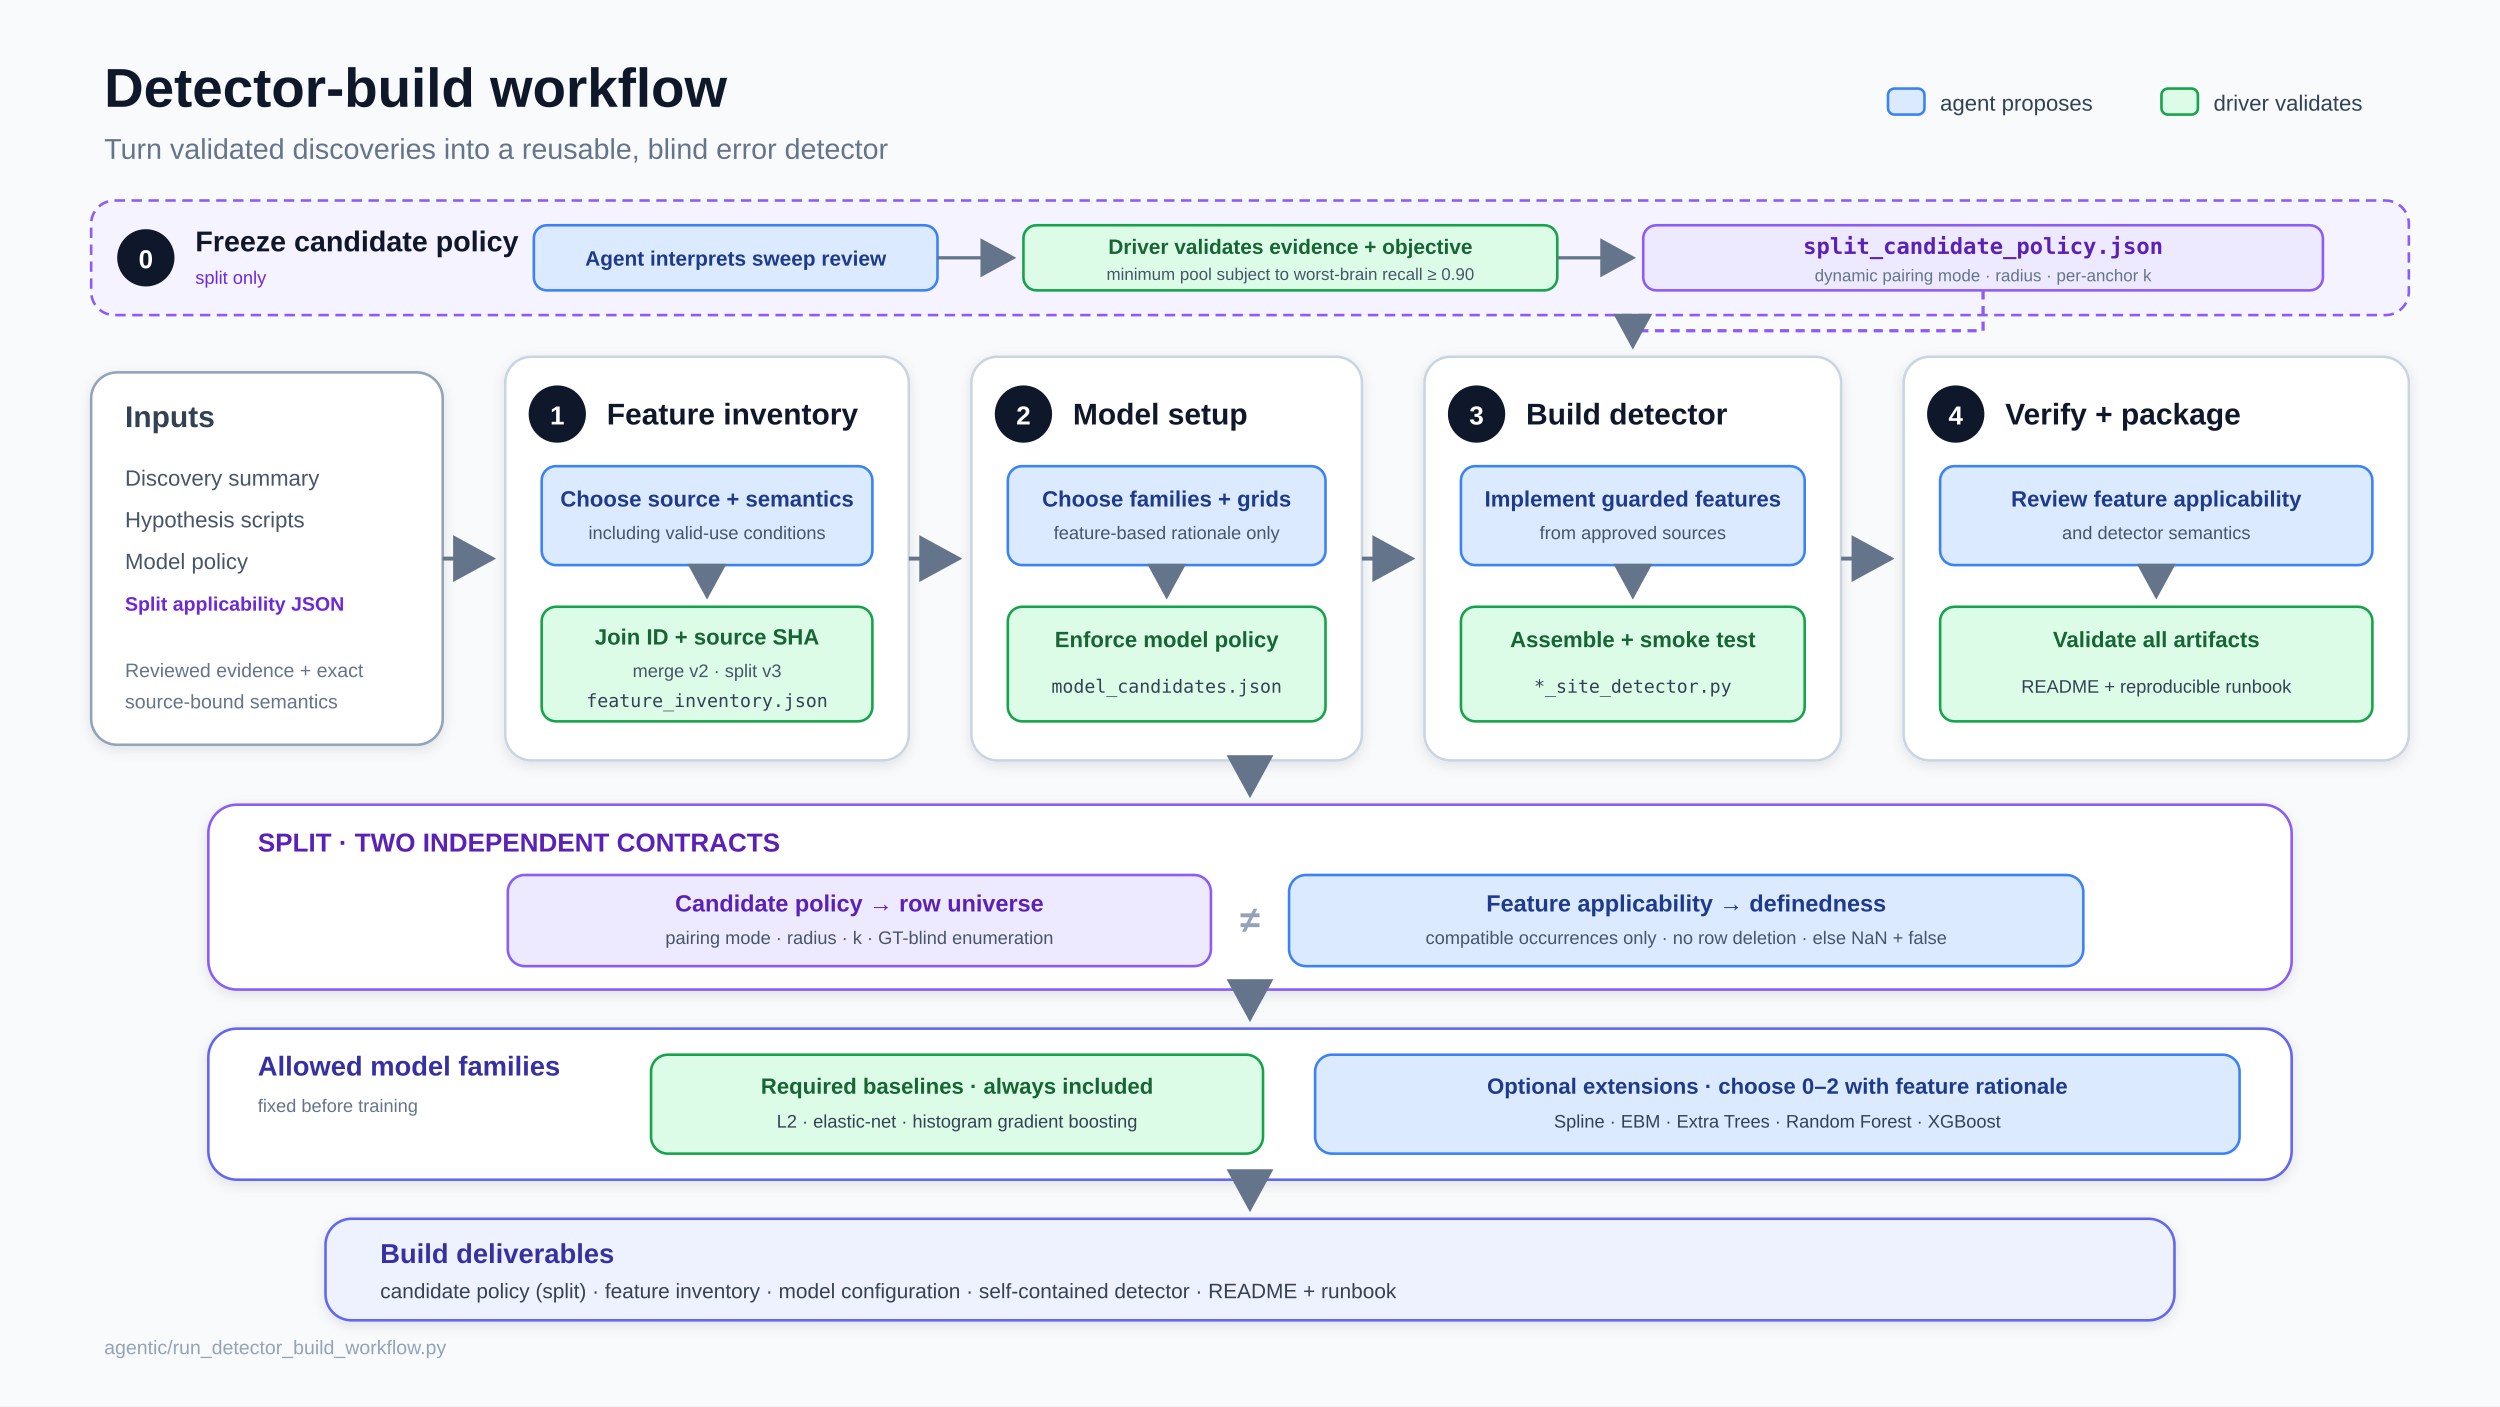
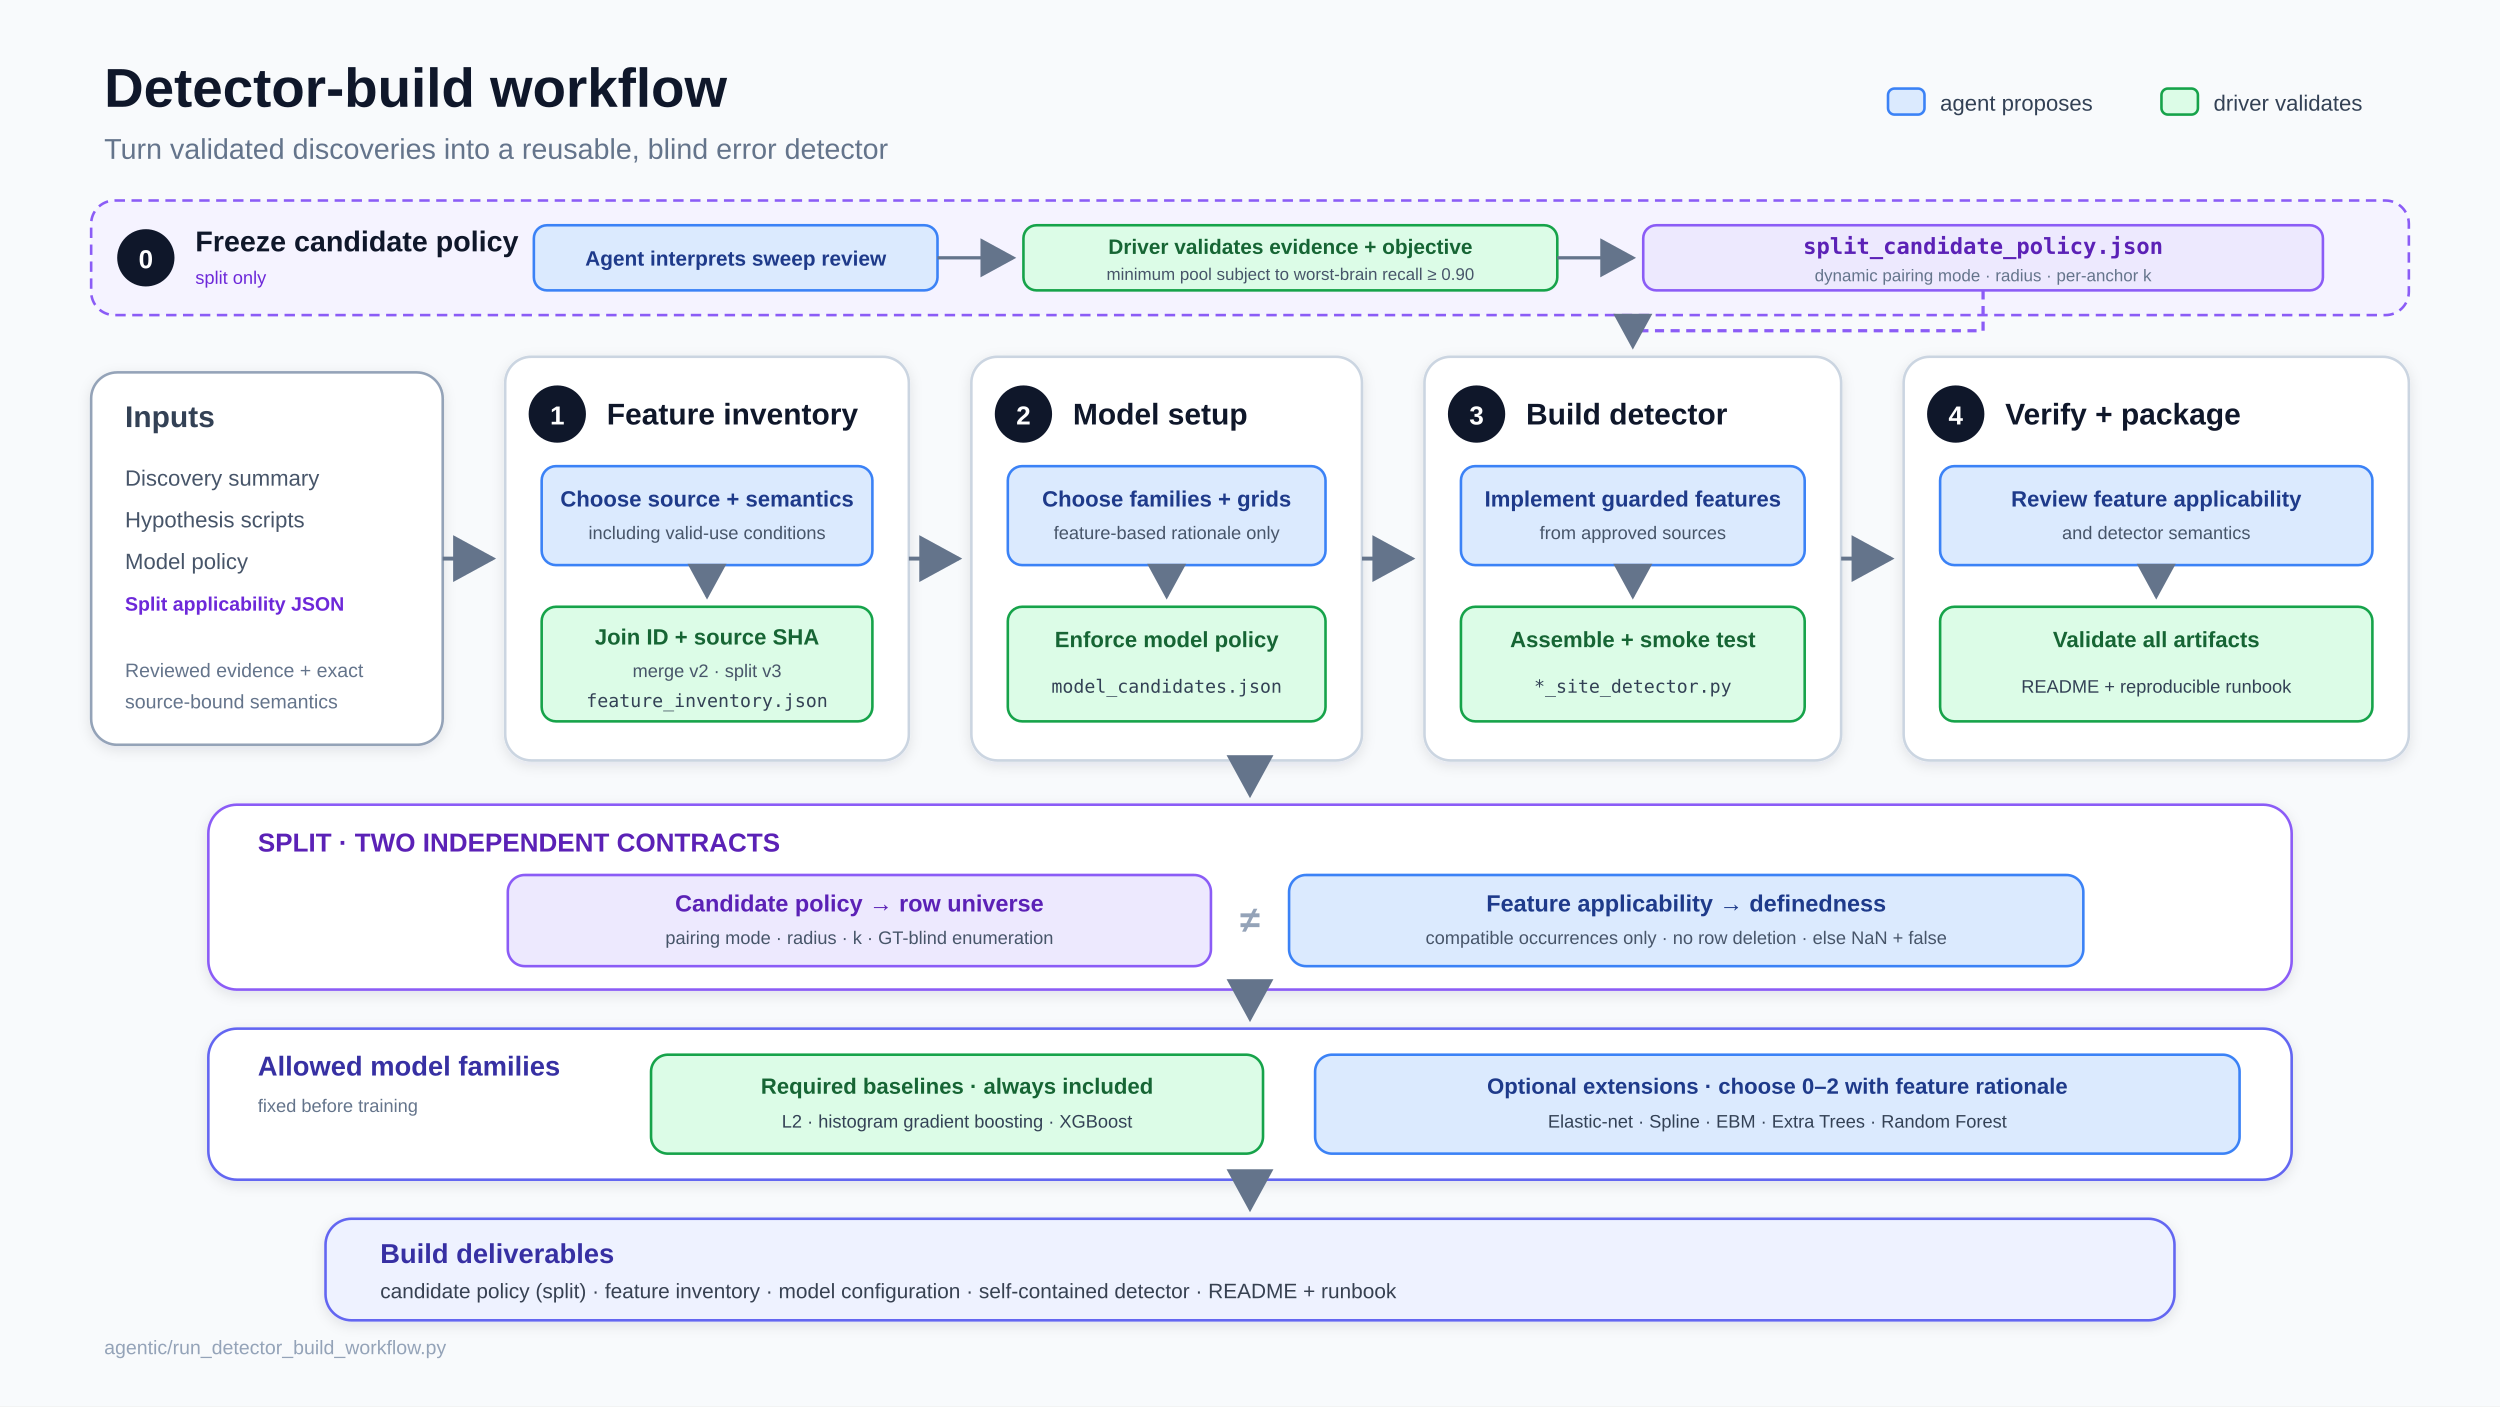
<svg xmlns="http://www.w3.org/2000/svg" width="1920" height="1080" viewBox="0 0 1920 1080" font-family="'Helvetica Neue',Arial,sans-serif">
  <defs>
    <marker id="arrow" markerWidth="12" markerHeight="12" refX="10" refY="6" orient="auto">
      <path d="M0,0 L11,6 L0,12 z" fill="#64748b" />
    </marker>
    <filter id="shadow" x="-10%" y="-10%" width="120%" height="130%">
      <feDropShadow dx="0" dy="3" stdDeviation="5" flood-color="#0f172a" flood-opacity="0.10" />
    </filter>
  </defs>
  <rect width="1920" height="1080" fill="#f8fafc" />
  <text x="80" y="82" font-size="42" font-weight="700" fill="#0f172a">Detector-build workflow</text>
  <text x="80" y="122" font-size="22" fill="#64748b">Turn validated discoveries into a reusable, blind error detector</text>
  <rect x="1450" y="68" width="28" height="20" rx="5" fill="#dbeafe" stroke="#3b82f6" stroke-width="2" />
  <text x="1490" y="85" font-size="17" fill="#334155">agent proposes</text>
  <rect x="1660" y="68" width="28" height="20" rx="5" fill="#dcfce7" stroke="#16a34a" stroke-width="2" />
  <text x="1700" y="85" font-size="17" fill="#334155">driver validates</text>
  <rect x="70" y="154" width="1780" height="88" rx="18" fill="#f5f3ff" stroke="#8b5cf6" stroke-width="2" stroke-dasharray="8 5" />
  <circle cx="112" cy="198" r="22" fill="#0f172a" />
  <text x="112" y="206" font-size="20" font-weight="700" text-anchor="middle" fill="#ffffff">0</text>
  <text x="150" y="193" font-size="22" font-weight="700" fill="#0f172a">Freeze candidate policy</text>
  <text x="150" y="218" font-size="14" fill="#6d28d9">split only</text>
  <rect x="410" y="173" width="310" height="50" rx="10" fill="#dbeafe" stroke="#3b82f6" stroke-width="2" />
  <text x="565" y="204" font-size="16" font-weight="600" text-anchor="middle" fill="#1e3a8a">Agent interprets sweep review</text>
  <line x1="720" y1="198" x2="778" y2="198" stroke="#64748b" stroke-width="2.5" marker-end="url(#arrow)" />
  <rect x="786" y="173" width="410" height="50" rx="10" fill="#dcfce7" stroke="#16a34a" stroke-width="2" />
  <text x="991" y="195" font-size="16" font-weight="600" text-anchor="middle" fill="#166534">Driver validates evidence + objective</text>
  <text x="991" y="215" font-size="13" text-anchor="middle" fill="#475569">minimum pool subject to worst-brain recall ≥ 0.90</text>
  <line x1="1196" y1="198" x2="1254" y2="198" stroke="#64748b" stroke-width="2.5" marker-end="url(#arrow)" />
  <rect x="1262" y="173" width="522" height="50" rx="10" fill="#ede9fe" stroke="#8b5cf6" stroke-width="2" />
  <text x="1523" y="195" font-size="17" font-family="monospace" font-weight="700" text-anchor="middle" fill="#5b21b6">split_candidate_policy.json</text>
  <text x="1523" y="216" font-size="13" text-anchor="middle" fill="#64748b">dynamic pairing mode · radius · per-anchor k</text>
  <path d="M1523 223 V254 H1254 V266" fill="none" stroke="#8b5cf6" stroke-width="2.5" stroke-dasharray="7 5" marker-end="url(#arrow)" />
  <rect x="70" y="286" width="270" height="286" rx="20" fill="#ffffff" stroke="#94a3b8" stroke-width="2" filter="url(#shadow)" />
  <text x="96" y="328" font-size="23" font-weight="700" fill="#334155">Inputs</text>
  <text x="96" y="373" font-size="17" fill="#475569">Discovery summary</text>
  <text x="96" y="405" font-size="17" fill="#475569">Hypothesis scripts</text>
  <text x="96" y="437" font-size="17" fill="#475569">Model policy</text>
  <text x="96" y="469" font-size="15" font-weight="600" fill="#6d28d9">Split applicability JSON</text>
  <text x="96" y="520" font-size="15" fill="#64748b">Reviewed evidence + exact</text>
  <text x="96" y="544" font-size="15" fill="#64748b">source-bound semantics</text>
  <line x1="340" y1="429" x2="378" y2="429" stroke="#64748b" stroke-width="3" marker-end="url(#arrow)" />
  <rect x="388" y="274" width="310" height="310" rx="20" fill="#ffffff" stroke="#cbd5e1" stroke-width="2" filter="url(#shadow)" />
  <circle cx="428" cy="318" r="22" fill="#0f172a" />
  <text x="428" y="326" font-size="20" font-weight="700" text-anchor="middle" fill="#ffffff">1</text>
  <text x="466" y="326" font-size="23" font-weight="700" fill="#0f172a">Feature inventory</text>
  <rect x="416" y="358" width="254" height="76" rx="11" fill="#dbeafe" stroke="#3b82f6" stroke-width="2" />
  <text x="543" y="389" font-size="17" font-weight="600" text-anchor="middle" fill="#1e3a8a">Choose source + semantics</text>
  <text x="543" y="414" font-size="14" text-anchor="middle" fill="#475569">including valid-use conditions</text>
  <line x1="543" y1="434" x2="543" y2="458" stroke="#64748b" stroke-width="2.5" marker-end="url(#arrow)" />
  <rect x="416" y="466" width="254" height="88" rx="11" fill="#dcfce7" stroke="#16a34a" stroke-width="2" />
  <text x="543" y="495" font-size="17" font-weight="600" text-anchor="middle" fill="#166534">Join ID + source SHA</text>
  <text x="543" y="520" font-size="14" text-anchor="middle" fill="#475569">merge v2 · split v3</text>
  <text x="543" y="543" font-size="14" font-family="monospace" text-anchor="middle" fill="#334155">feature_inventory.json</text>
  <line x1="698" y1="429" x2="736" y2="429" stroke="#64748b" stroke-width="3" marker-end="url(#arrow)" />
  <rect x="746" y="274" width="300" height="310" rx="20" fill="#ffffff" stroke="#cbd5e1" stroke-width="2" filter="url(#shadow)" />
  <circle cx="786" cy="318" r="22" fill="#0f172a" />
  <text x="786" y="326" font-size="20" font-weight="700" text-anchor="middle" fill="#ffffff">2</text>
  <text x="824" y="326" font-size="23" font-weight="700" fill="#0f172a">Model setup</text>
  <rect x="774" y="358" width="244" height="76" rx="11" fill="#dbeafe" stroke="#3b82f6" stroke-width="2" />
  <text x="896" y="389" font-size="17" font-weight="600" text-anchor="middle" fill="#1e3a8a">Choose families + grids</text>
  <text x="896" y="414" font-size="14" text-anchor="middle" fill="#475569">feature-based rationale only</text>
  <line x1="896" y1="434" x2="896" y2="458" stroke="#64748b" stroke-width="2.5" marker-end="url(#arrow)" />
  <rect x="774" y="466" width="244" height="88" rx="11" fill="#dcfce7" stroke="#16a34a" stroke-width="2" />
  <text x="896" y="497" font-size="17" font-weight="600" text-anchor="middle" fill="#166534">Enforce model policy</text>
  <text x="896" y="532" font-size="14" font-family="monospace" text-anchor="middle" fill="#334155">model_candidates.json</text>
  <line x1="1046" y1="429" x2="1084" y2="429" stroke="#64748b" stroke-width="3" marker-end="url(#arrow)" />
  <rect x="1094" y="274" width="320" height="310" rx="20" fill="#ffffff" stroke="#cbd5e1" stroke-width="2" filter="url(#shadow)" />
  <circle cx="1134" cy="318" r="22" fill="#0f172a" />
  <text x="1134" y="326" font-size="20" font-weight="700" text-anchor="middle" fill="#ffffff">3</text>
  <text x="1172" y="326" font-size="23" font-weight="700" fill="#0f172a">Build detector</text>
  <rect x="1122" y="358" width="264" height="76" rx="11" fill="#dbeafe" stroke="#3b82f6" stroke-width="2" />
  <text x="1254" y="389" font-size="17" font-weight="600" text-anchor="middle" fill="#1e3a8a">Implement guarded features</text>
  <text x="1254" y="414" font-size="14" text-anchor="middle" fill="#475569">from approved sources</text>
  <line x1="1254" y1="434" x2="1254" y2="458" stroke="#64748b" stroke-width="2.5" marker-end="url(#arrow)" />
  <rect x="1122" y="466" width="264" height="88" rx="11" fill="#dcfce7" stroke="#16a34a" stroke-width="2" />
  <text x="1254" y="497" font-size="17" font-weight="600" text-anchor="middle" fill="#166534">Assemble + smoke test</text>
  <text x="1254" y="532" font-size="14" font-family="monospace" text-anchor="middle" fill="#334155">*_site_detector.py</text>
  <line x1="1414" y1="429" x2="1452" y2="429" stroke="#64748b" stroke-width="3" marker-end="url(#arrow)" />
  <rect x="1462" y="274" width="388" height="310" rx="20" fill="#ffffff" stroke="#cbd5e1" stroke-width="2" filter="url(#shadow)" />
  <circle cx="1502" cy="318" r="22" fill="#0f172a" />
  <text x="1502" y="326" font-size="20" font-weight="700" text-anchor="middle" fill="#ffffff">4</text>
  <text x="1540" y="326" font-size="23" font-weight="700" fill="#0f172a">Verify + package</text>
  <rect x="1490" y="358" width="332" height="76" rx="11" fill="#dbeafe" stroke="#3b82f6" stroke-width="2" />
  <text x="1656" y="389" font-size="17" font-weight="600" text-anchor="middle" fill="#1e3a8a">Review feature applicability</text>
  <text x="1656" y="414" font-size="14" text-anchor="middle" fill="#475569">and detector semantics</text>
  <line x1="1656" y1="434" x2="1656" y2="458" stroke="#64748b" stroke-width="2.5" marker-end="url(#arrow)" />
  <rect x="1490" y="466" width="332" height="88" rx="11" fill="#dcfce7" stroke="#16a34a" stroke-width="2" />
  <text x="1656" y="497" font-size="17" font-weight="600" text-anchor="middle" fill="#166534">Validate all artifacts</text>
  <text x="1656" y="532" font-size="14" text-anchor="middle" fill="#334155">README + reproducible runbook</text>
  <line x1="960" y1="584" x2="960" y2="610" stroke="#64748b" stroke-width="3" stroke-dasharray="8 6" marker-end="url(#arrow)" />
  <rect x="160" y="618" width="1600" height="142" rx="22" fill="#ffffff" stroke="#8b5cf6" stroke-width="2" filter="url(#shadow)" />
  <text x="198" y="654" font-size="20" font-weight="700" fill="#5b21b6">SPLIT · TWO INDEPENDENT CONTRACTS</text>
  <rect x="390" y="672" width="540" height="70" rx="13" fill="#ede9fe" stroke="#8b5cf6" stroke-width="2" />
  <text x="660" y="700" font-size="18" font-weight="700" text-anchor="middle" fill="#5b21b6">Candidate policy → row universe</text>
  <text x="660" y="725" font-size="14" text-anchor="middle" fill="#475569">pairing mode · radius · k · GT-blind enumeration</text>
  <text x="960" y="716" font-size="28" font-weight="700" text-anchor="middle" fill="#94a3b8">≠</text>
  <rect x="990" y="672" width="610" height="70" rx="13" fill="#dbeafe" stroke="#3b82f6" stroke-width="2" />
  <text x="1295" y="700" font-size="18" font-weight="700" text-anchor="middle" fill="#1e3a8a">Feature applicability → definedness</text>
  <text x="1295" y="725" font-size="14" text-anchor="middle" fill="#475569">compatible occurrences only · no row deletion · else NaN + false</text>
  <line x1="960" y1="760" x2="960" y2="782" stroke="#64748b" stroke-width="3" marker-end="url(#arrow)" />
  <rect x="160" y="790" width="1600" height="116" rx="22" fill="#ffffff" stroke="#6366f1" stroke-width="2" filter="url(#shadow)" />
  <text x="198" y="826" font-size="21" font-weight="700" fill="#3730a3">Allowed model families</text>
  <text x="198" y="854" font-size="14" fill="#64748b">fixed before training</text>
  <rect x="500" y="810" width="470" height="76" rx="13" fill="#dcfce7" stroke="#16a34a" stroke-width="2" />
  <text x="735" y="840" font-size="17" font-weight="700" text-anchor="middle" fill="#166534">Required baselines · always included</text>
-   <text x="735" y="866" font-size="14" text-anchor="middle" fill="#334155">L2 · elastic-net · histogram gradient boosting</text>
+   <text x="735" y="866" font-size="14" text-anchor="middle" fill="#334155">L2 · histogram gradient boosting · XGBoost</text>
  <rect x="1010" y="810" width="710" height="76" rx="13" fill="#dbeafe" stroke="#3b82f6" stroke-width="2" />
  <text x="1365" y="840" font-size="17" font-weight="700" text-anchor="middle" fill="#1e3a8a">Optional extensions · choose 0–2 with feature rationale</text>
-   <text x="1365" y="866" font-size="14" text-anchor="middle" fill="#334155">Spline · EBM · Extra Trees · Random Forest · XGBoost</text>
+   <text x="1365" y="866" font-size="14" text-anchor="middle" fill="#334155">Elastic-net · Spline · EBM · Extra Trees · Random Forest</text>
  <line x1="960" y1="906" x2="960" y2="928" stroke="#64748b" stroke-width="3" marker-end="url(#arrow)" />
  <rect x="250" y="936" width="1420" height="78" rx="20" fill="#eef2ff" stroke="#6366f1" stroke-width="2" filter="url(#shadow)" />
  <text x="292" y="970" font-size="21" font-weight="700" fill="#3730a3">Build deliverables</text>
  <text x="292" y="997" font-size="16" fill="#374151">candidate policy (split) · feature inventory · model configuration · self-contained detector · README + runbook</text>
  <text x="80" y="1040" font-size="15" fill="#94a3b8">agentic/run_detector_build_workflow.py</text>
</svg>
